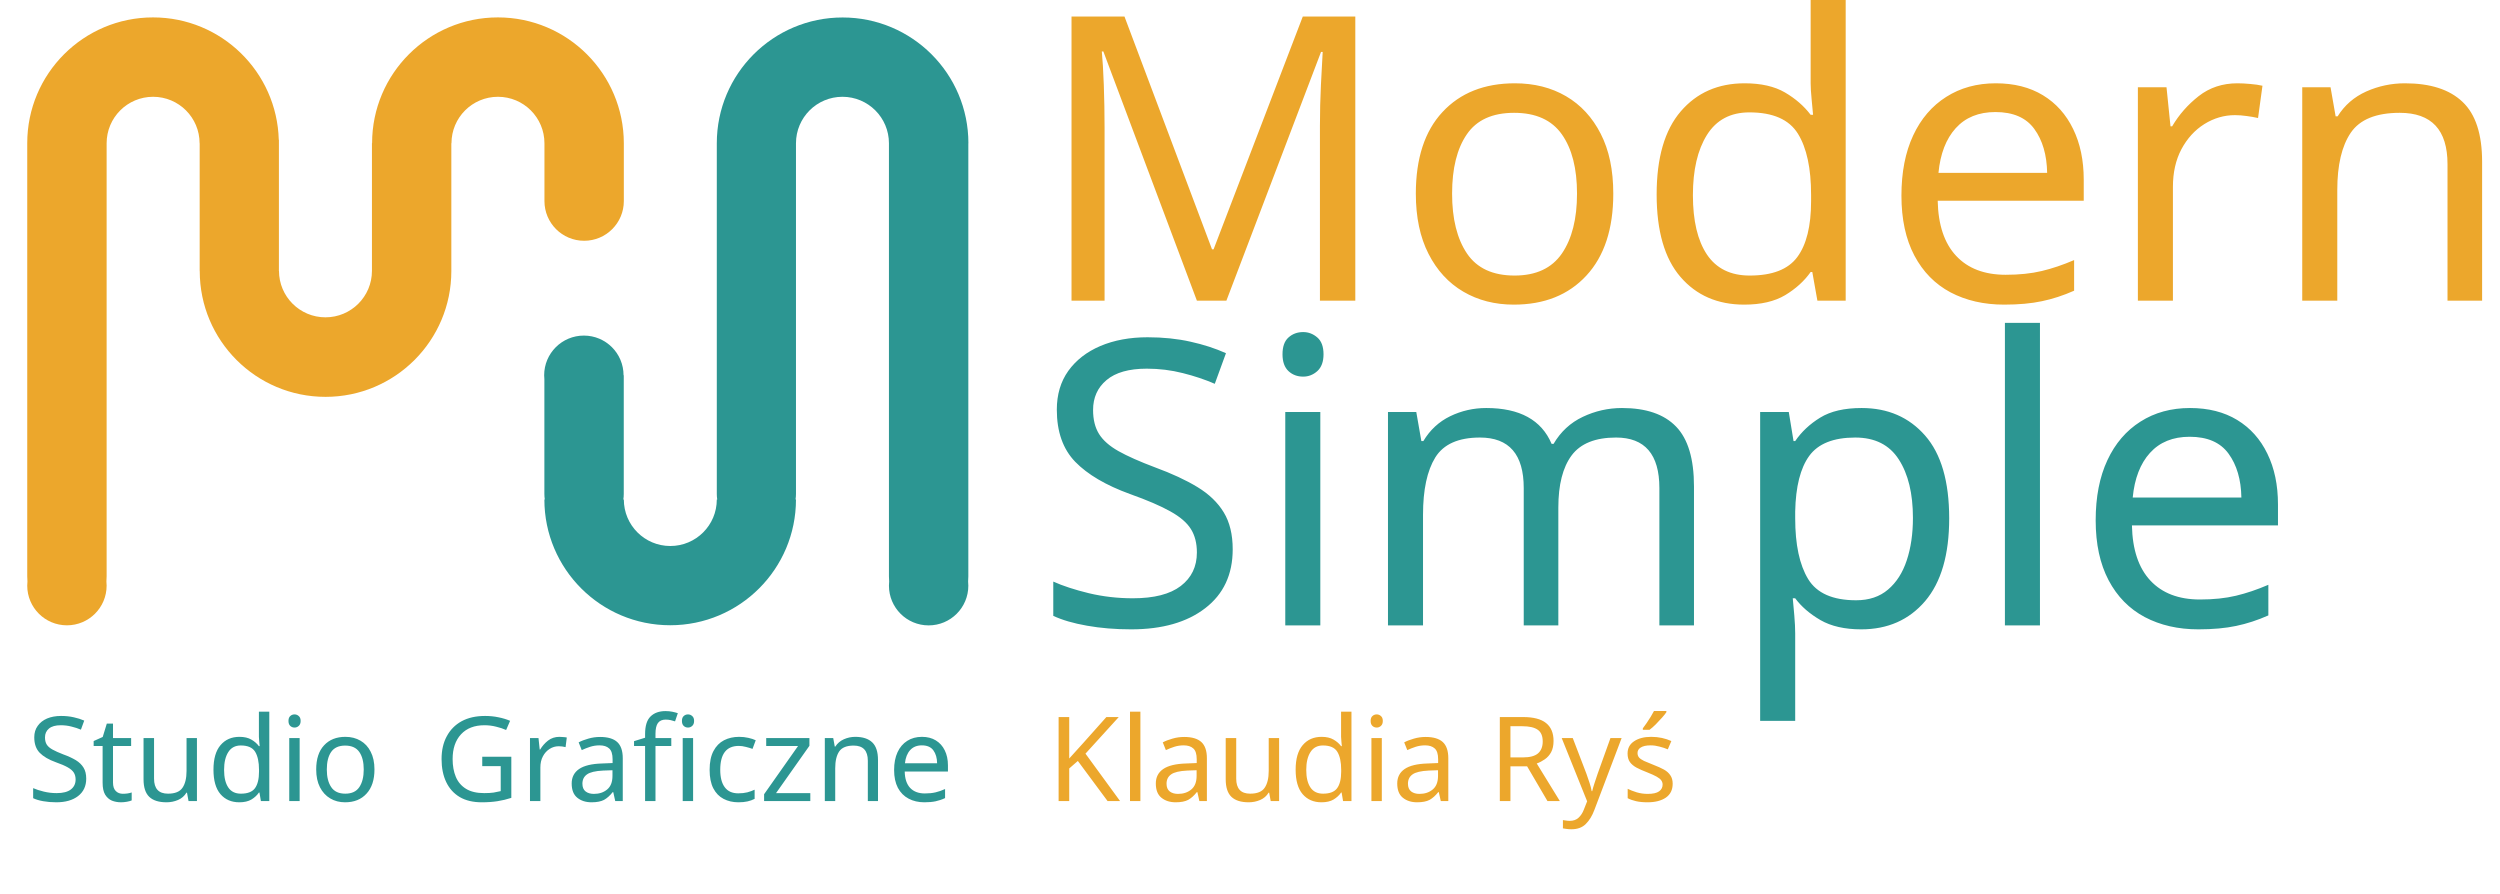
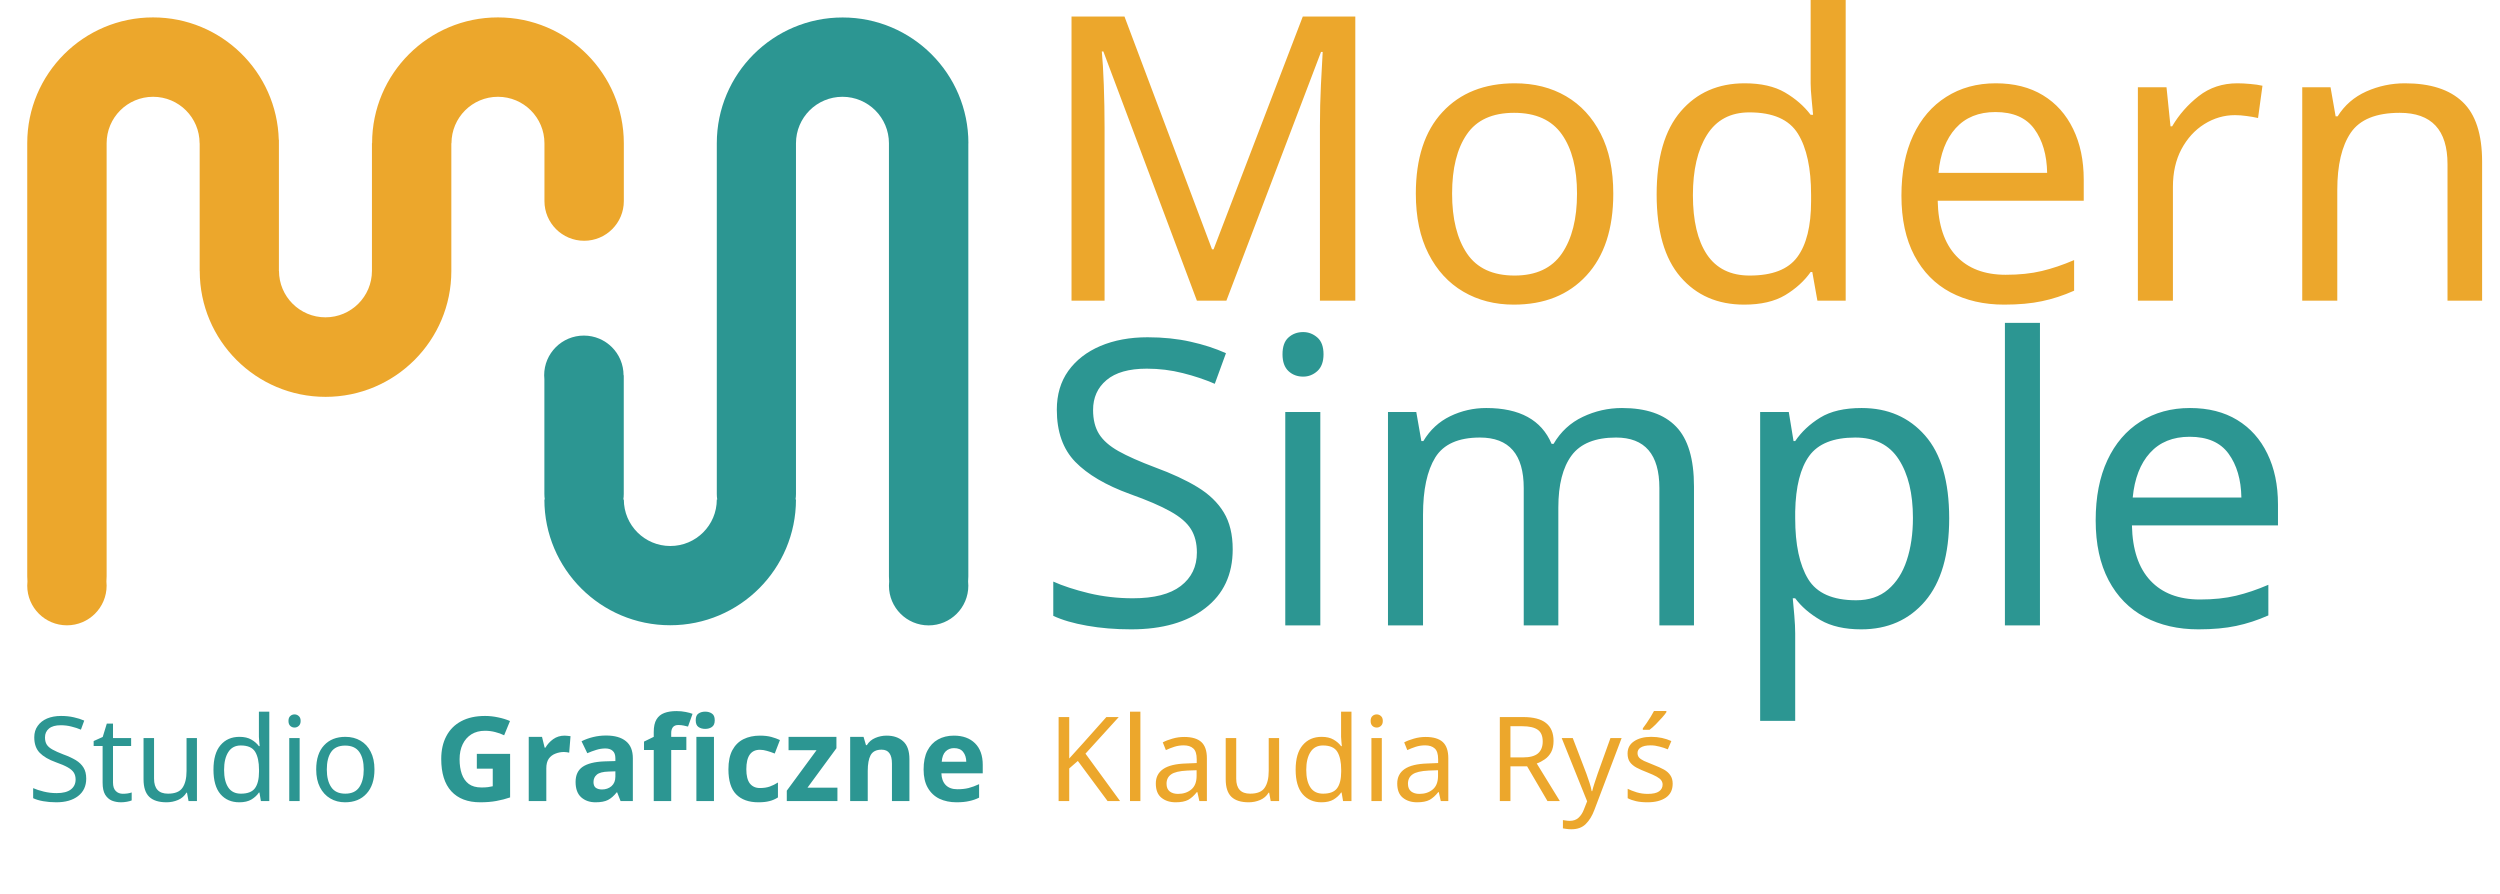
<svg xmlns="http://www.w3.org/2000/svg" version="1.1" id="Warstwa_1" x="0px" y="0px" viewBox="0 0 353.34 126.25" style="enable-background:new 0 0 353.34 126.25;" xml:space="preserve">
  <style type="text/css">
	.st0{fill:#ECA72C;}
	.st1{fill:#2C9692;}
- 	.st2{font-family:'Nunito-Black';}
+ 	.st2{font-family:'nunito-black'; }
	.st3{font-size:56.256px;}
	.st4{font-size:16.629px;}
</style>
  <path class="st0" d="M70.37,2.46c-9.82,0-17.78,7.96-17.78,17.78h-0.02v18.03c0,0,0,0.01,0,0.01h0c0,3.63-2.94,6.57-6.57,6.57  c-3.63,0-6.57-2.94-6.57-6.57h-0.02c0-0.02,0.01-0.04,0.01-0.06V19.76H39.4c-0.26-9.6-8.11-17.3-17.77-17.3  c-9.82,0-17.78,7.96-17.78,17.78v61.21c0,0.25,0.01,0.49,0.03,0.73c-0.02,0.19-0.03,0.39-0.03,0.59c0,3.1,2.51,5.61,5.61,5.61  c3.1,0,5.61-2.51,5.61-5.61c0-0.2-0.01-0.4-0.03-0.59c0.02-0.24,0.03-0.48,0.03-0.73V20.25c0-3.63,2.94-6.57,6.57-6.57  c3.63,0,6.57,2.94,6.57,6.57h0.01v17.99c0,0.02,0.01,0.04,0.01,0.07c0,9.82,7.96,17.78,17.78,17.78c9.82,0,17.78-7.96,17.78-17.78h0  c0,0,0-0.01,0-0.01V20.25h0.02c0-3.63,2.94-6.57,6.57-6.57c3.63,0,6.57,2.94,6.57,6.57v8.17c0,3.1,2.51,5.61,5.61,5.61  c3.1,0,5.61-2.51,5.61-5.61v-8.17C88.16,10.43,80.2,2.46,70.37,2.46z" />
  <path class="st1" d="M136.87,20.25c0-9.82-7.96-17.78-17.78-17.78c-9.82,0-17.78,7.96-17.78,17.78v49.57c0,0.27,0.02,0.52,0.06,0.78  h-0.06c0,3.63-2.94,6.57-6.57,6.57c-3.63,0-6.57-2.94-6.57-6.57H88.1c0.04-0.26,0.06-0.51,0.06-0.78V53.04h-0.03  c0-3.1-2.51-5.61-5.61-5.61s-5.61,2.51-5.61,5.61c0,0.19,0.01,0.37,0.03,0.55v16.22c0,0.27,0.02,0.52,0.06,0.78h-0.06  c0,9.82,7.96,17.78,17.78,17.78c9.82,0,17.78-7.96,17.78-17.78h-0.06c0.04-0.26,0.06-0.51,0.06-0.78V20.25  c0-3.63,2.94-6.57,6.57-6.57c3.63,0,6.57,2.94,6.57,6.57v61.21c0,0.25,0.01,0.49,0.03,0.73c-0.02,0.19-0.03,0.39-0.03,0.59  c0,3.1,2.51,5.61,5.61,5.61c3.1,0,5.61-2.51,5.61-5.61c0-0.2-0.01-0.4-0.03-0.59c0.02-0.24,0.03-0.48,0.03-0.73V20.25z" />
  <text transform="matrix(1 0 0 1 145.9911 42.4923)" class="st0 st2 st3">Modern</text>
  <text transform="matrix(1 0 0 1 145.9911 88.3868)" class="st1 st2 st3">Simple</text>
  <text transform="matrix(1 0 0 1 3.8426 113.2208)">
    <tspan x="0" y="0" class="st1 st2 st4">Studio</tspan>
    <tspan x="52.8" y="0" class="st0 st2 st4"> </tspan>
-     <tspan x="57.55" y="0" class="st1 st2 st4">Graficzne</tspan>
+     <tspan font-weight="900" x="57.55" y="0" class="st1 st2 st4">Graficzne</tspan>
  </text>
  <text transform="matrix(1 0 0 1 148.0106 113.2208)" class="st0 st2 st4">Klaudia Ryś</text>
</svg>
